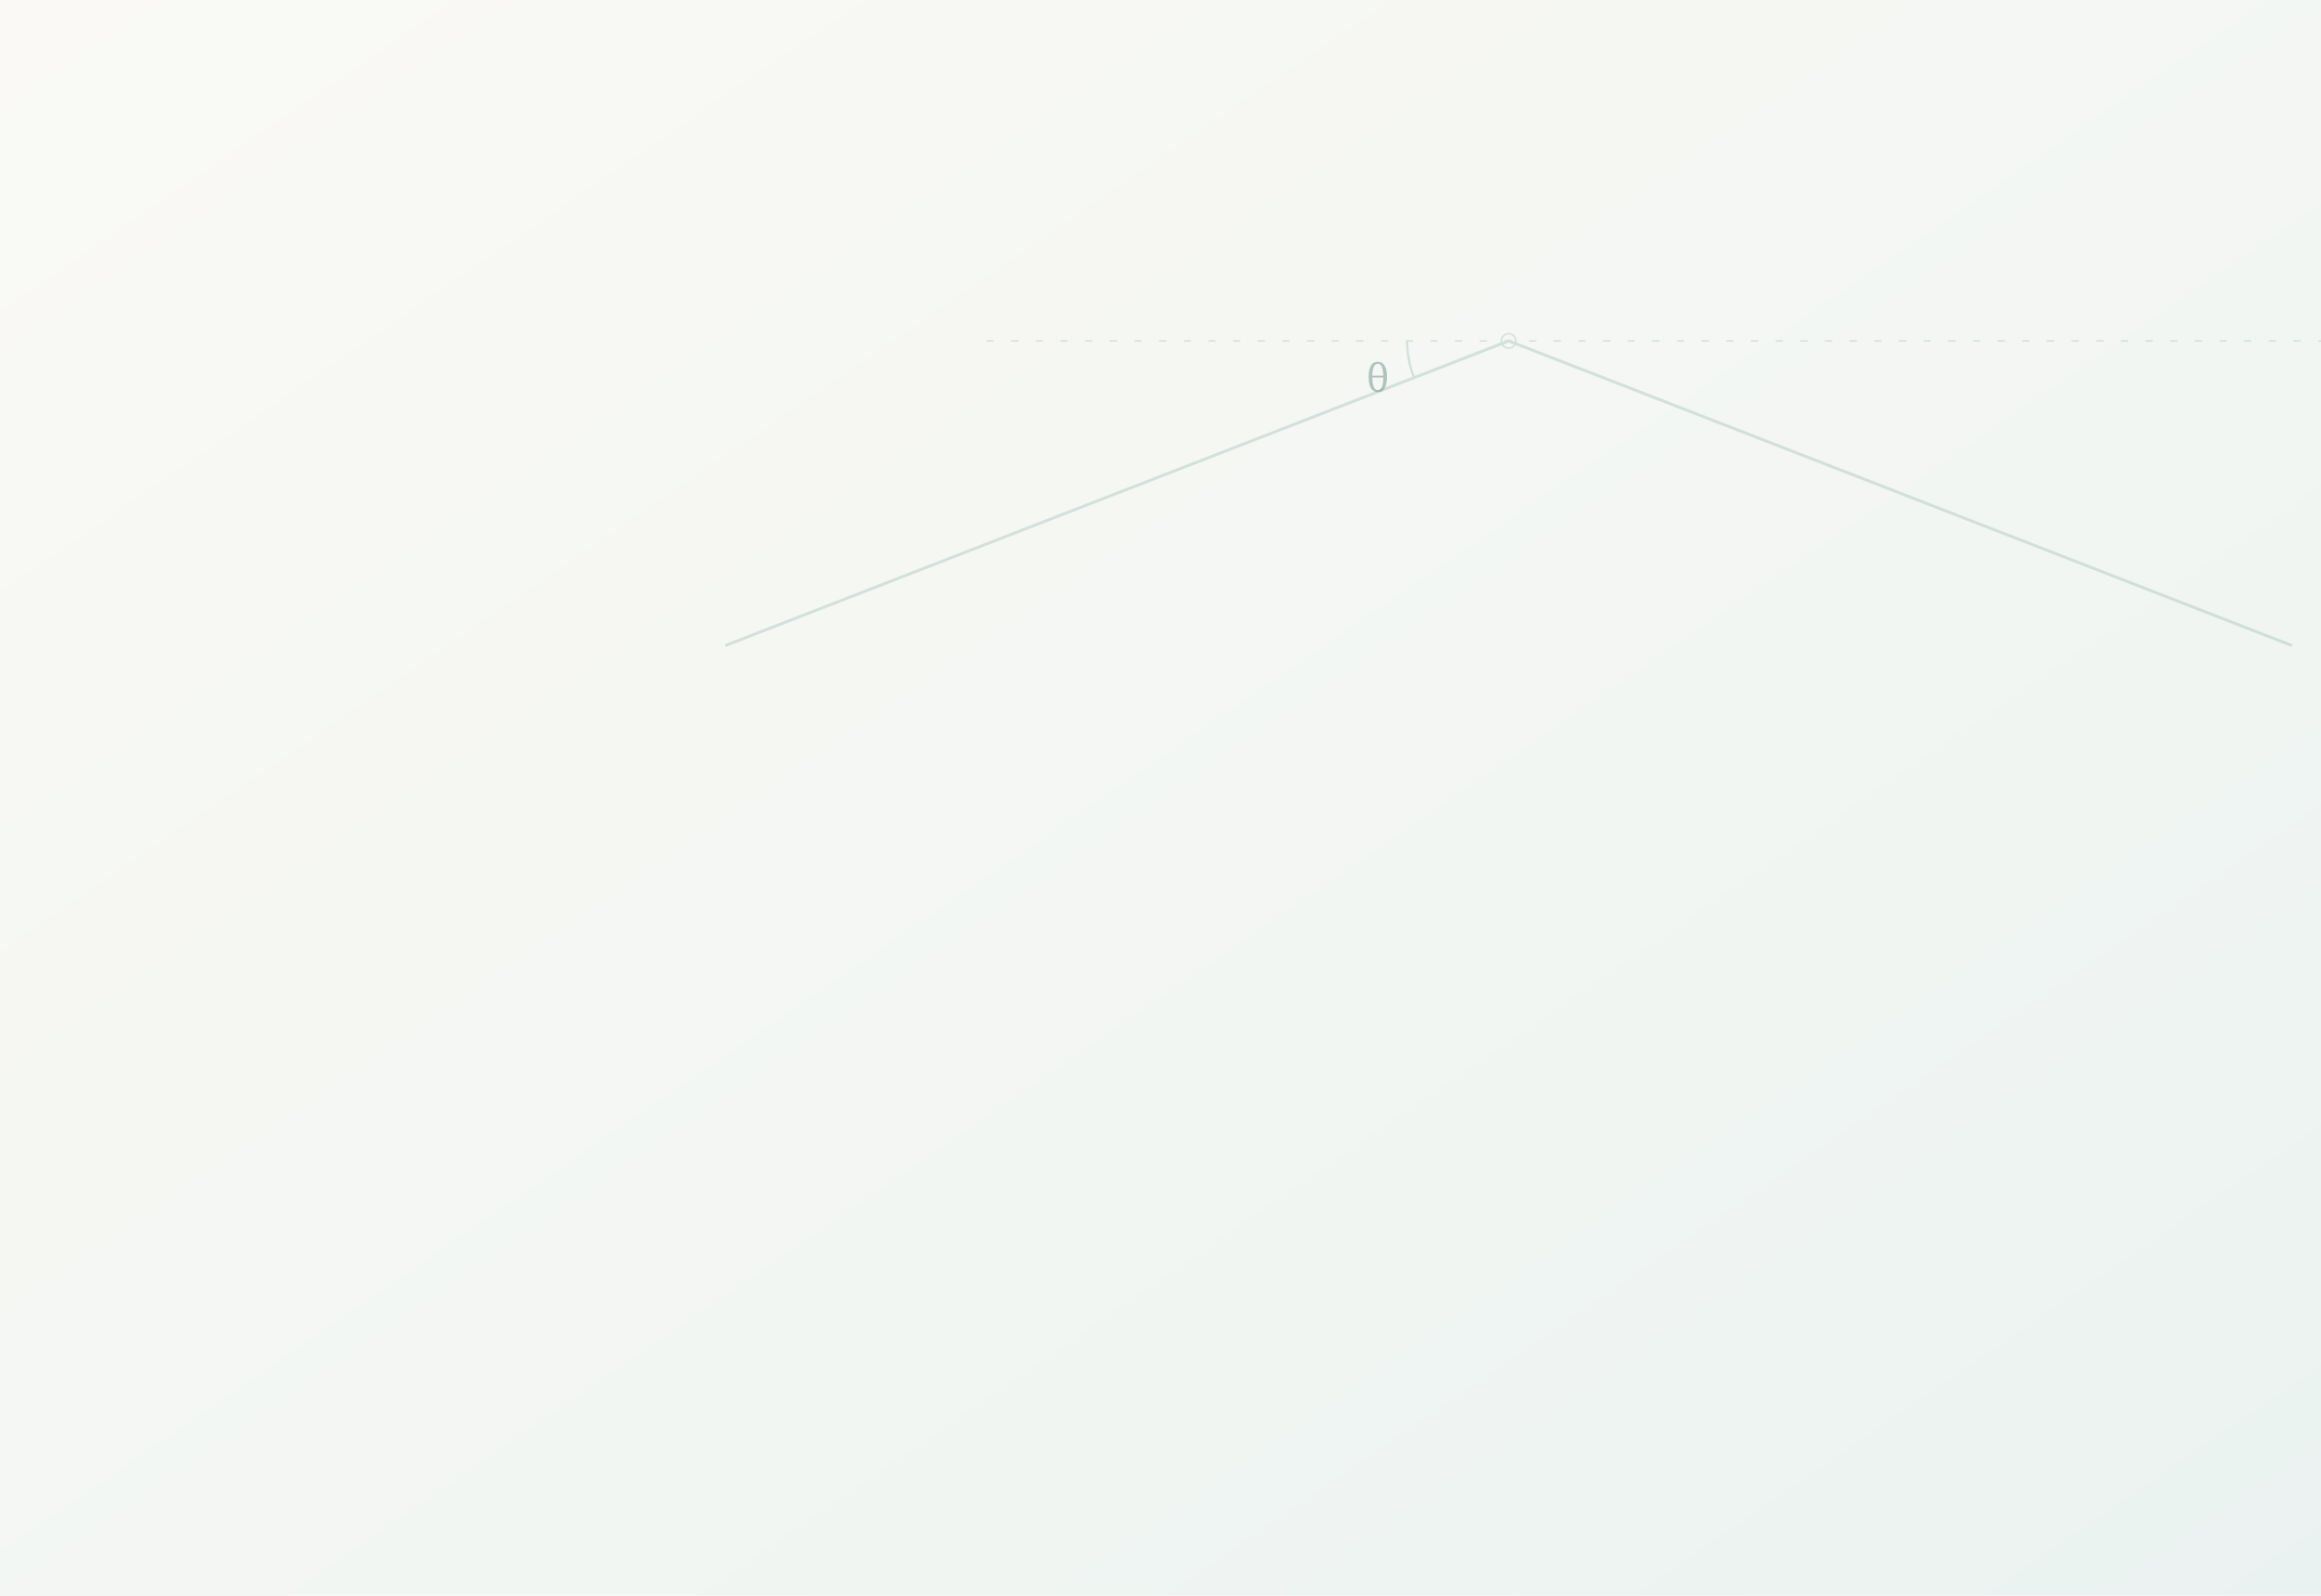
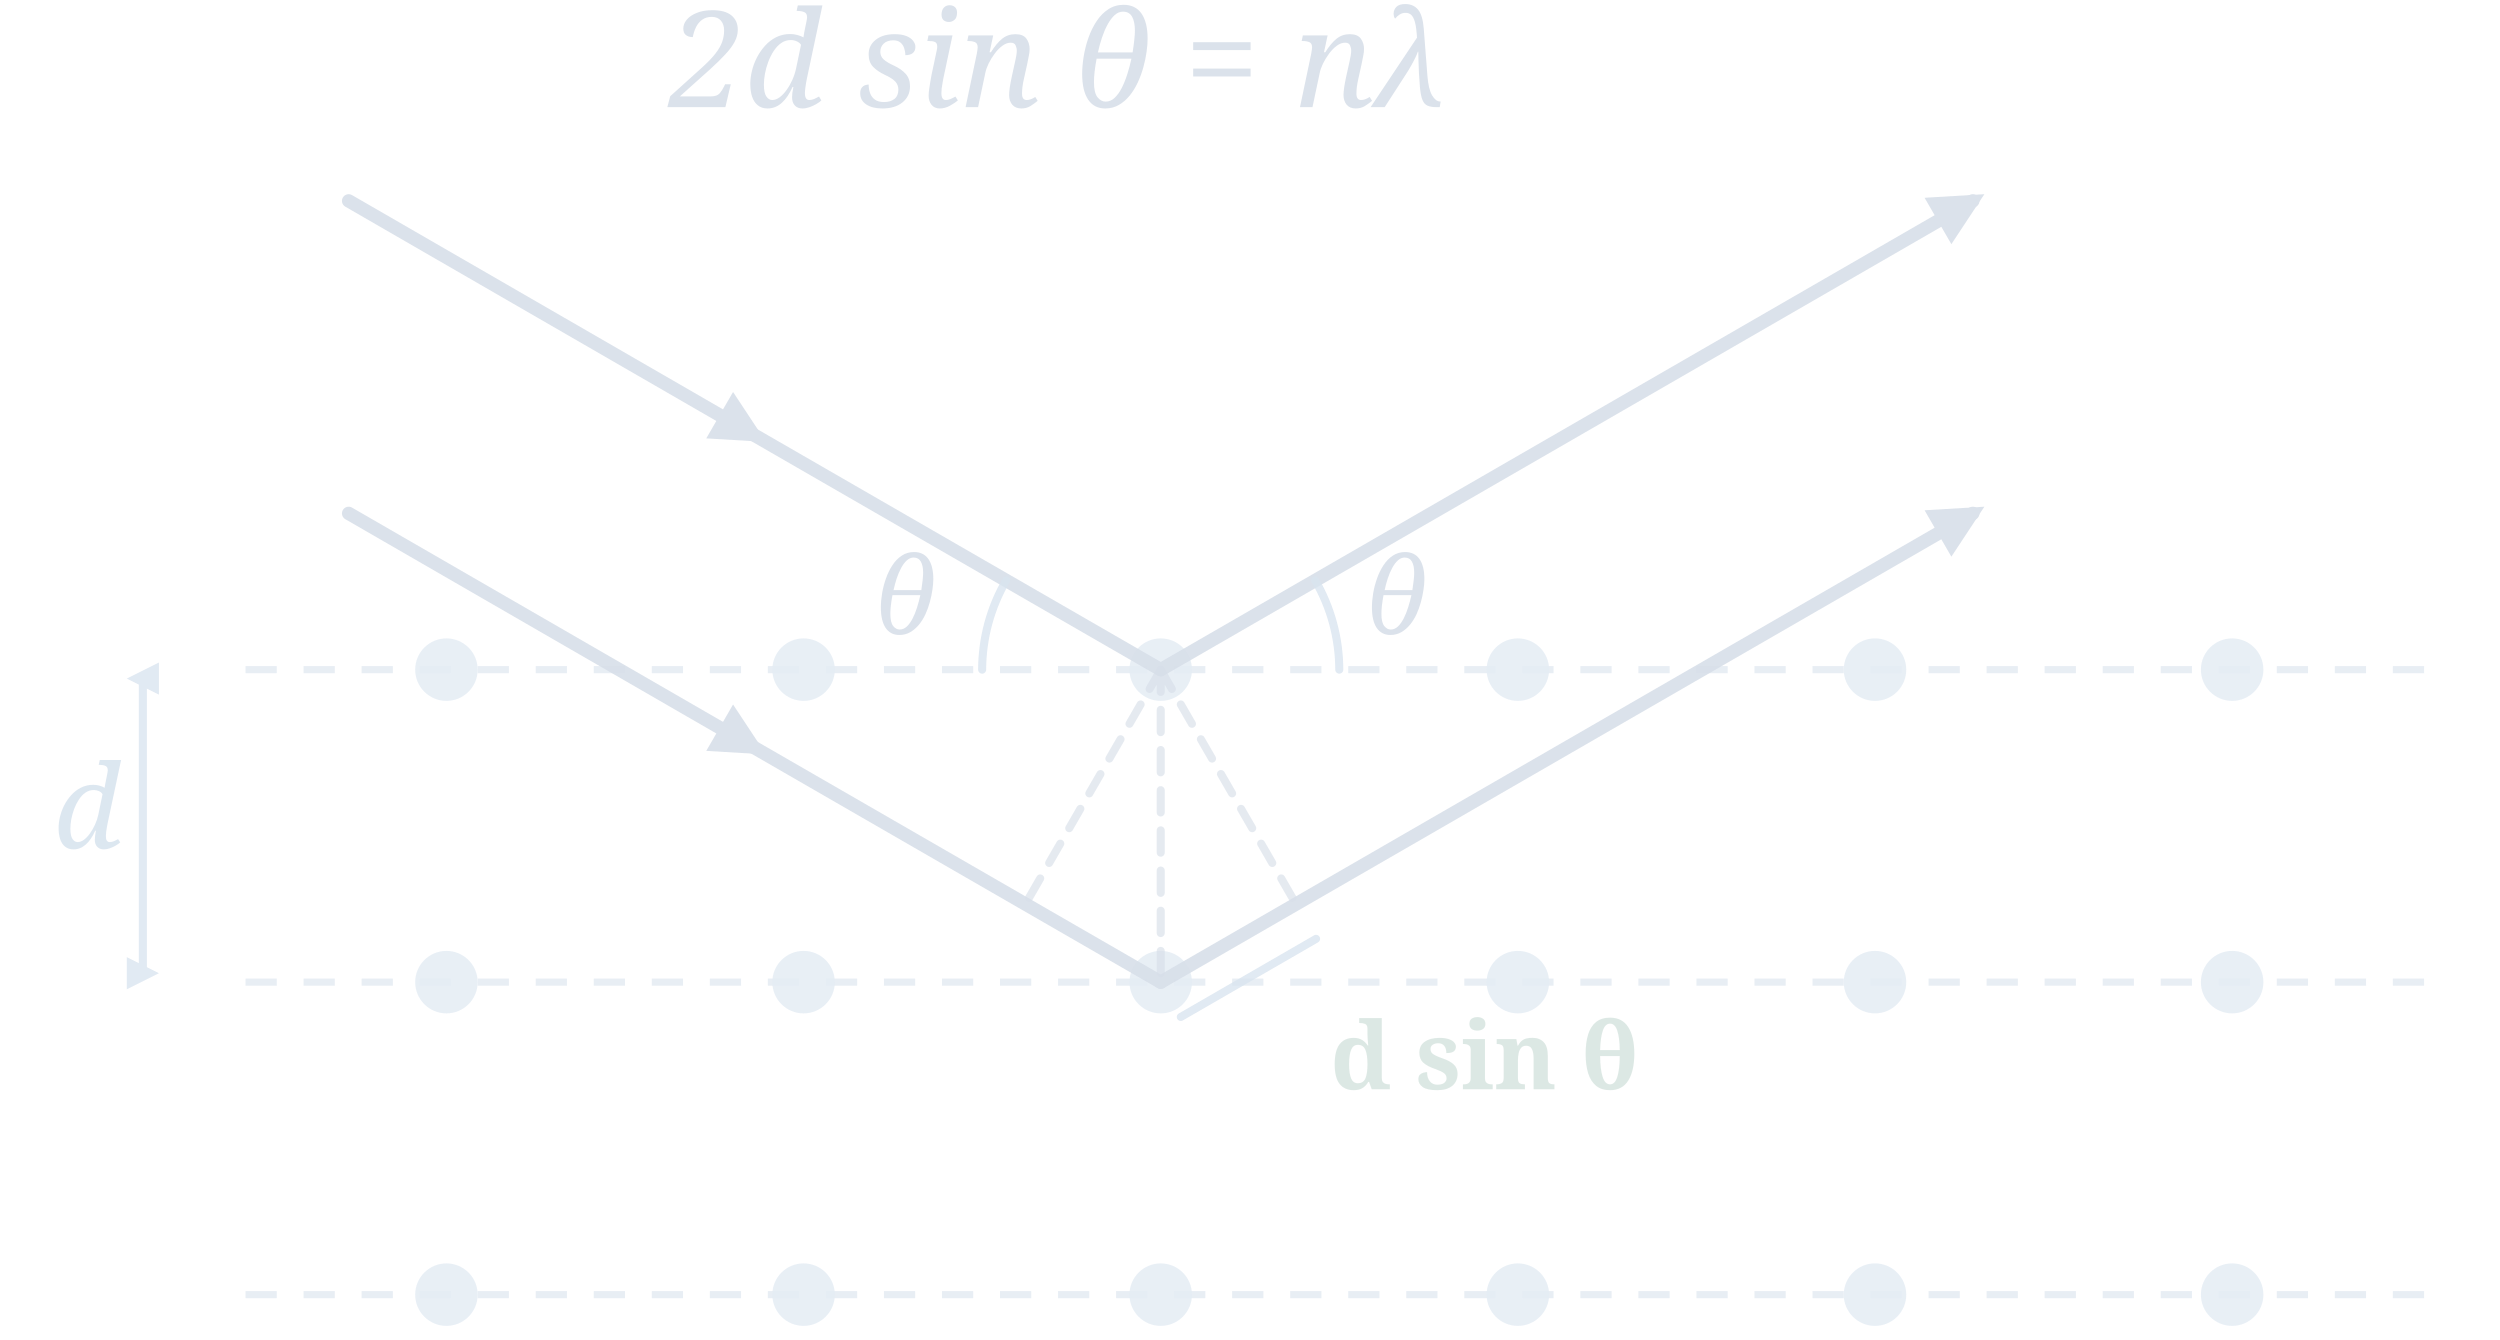
- <svg xmlns="http://www.w3.org/2000/svg" viewBox="0 0 1600 1100" preserveAspectRatio="xMidYMid slice">
+ <svg xmlns="http://www.w3.org/2000/svg" viewBox="0 -30 560 300" opacity=".17">
  <defs>
-     <linearGradient id="paper" x2="1" y2="1">
-       <stop stop-color="#faf9f5" />
-       <stop offset=".6" stop-color="#f2f6f2" />
-       <stop offset="1" stop-color="#eaf2f1" />
-     </linearGradient>
+     <marker id="ar" viewBox="0 0 8 8" markerWidth="4" markerHeight="4" refX="6" refY="4" orient="auto">
+       <path d="M0 0L8 4 0 8Z" fill="#123f7a" />
+     </marker>
+     <marker id="ad" viewBox="0 0 8 8" markerWidth="4" markerHeight="4" refX="4" refY="4" orient="auto-start-reverse">
+       <path d="M0 8L4 0 8 8Z" fill="#1d5fa0" />
+     </marker>
  </defs>
-   <rect width="1600" height="1100" fill="url(#paper)" />
-   <g opacity=".22" stroke="#5e8b82" fill="none">
-     <path d="M500 445 L1040 235 L1580 445" stroke-width="2" />
-     <path d="M680 235 H1600" stroke-width="1" stroke-dasharray="5 12" />
-     <circle cx="1040" cy="235" r="5" />
-     <path d="M970 235 A70 70 0 0 0 974.8 260.4" stroke-width="1.5" />
+   <g stroke="#4a78a8" stroke-width="1.6" stroke-dasharray="7 6" opacity=".75" fill="none">
+     <path d="M55 120H545M55 190H545M55 260H545" />
  </g>
-   <text x="942" y="270" fill="#50766f" font-family="Georgia, serif" opacity=".4" font-size="27">θ</text>
+   <g fill="#5f8fbd" opacity=".85">
+     <g id="row">
+       <circle cx="100" cy="120" r="7" />
+       <circle cx="180" cy="120" r="7" />
+       <circle cx="260" cy="120" r="7" />
+       <circle cx="340" cy="120" r="7" />
+       <circle cx="420" cy="120" r="7" />
+       <circle cx="500" cy="120" r="7" />
+     </g>
+     <use href="#row" y="70" />
+     <use href="#row" y="140" />
+   </g>
+   <g fill="none" stroke-linecap="round" stroke-linejoin="round">
+     <g stroke="#123f7a" stroke-width="3" opacity=".9">
+       <path d="M78.1 15L169 67.5L260 120" marker-mid="url(#ar)" />
+       <path d="M78.1 85L169 137.5L260 190" marker-mid="url(#ar)" />
+       <path d="M260 120L441.9 15" marker-end="url(#ar)" />
+       <path d="M260 190L441.9 85" marker-end="url(#ar)" />
+     </g>
+     <g stroke="#123f7a" stroke-width="1.8" stroke-dasharray="5 4" opacity=".65">
+       <path d="M260 120V190M260 120L229.7 172.5M260 120L290.3 172.5" />
+     </g>
+     <g stroke="#1d5fa0" stroke-width="1.8" opacity=".8">
+       <path d="M225.4 100A40 40 0 0 0 220 120" transform="translate(0 0)" />
+       <path d="M294.6 100A40 40 0 0 1 300 120" />
+       <path d="M294.8 180.3L264.5 197.8" />
+       <path d="M32 122V188" marker-start="url(#ad)" marker-end="url(#ad)" />
+     </g>
+   </g>
+   <g fill="#123f7a" opacity=".9" font-family="Georgia, serif" font-style="italic">
+     <text x="196" y="112" font-size="24">θ</text>
+     <text x="306" y="112" font-size="24">θ</text>
+     <text x="12" y="160" font-size="26" fill="#1d5fa0">d</text>
+     <text x="298" y="214" font-size="21" font-style="normal" font-weight="700" fill="#1d6a4f">d sin θ</text>
+     <text x="150" y="-6" font-size="30">2d sin θ = nλ</text>
+   </g>
</svg>
